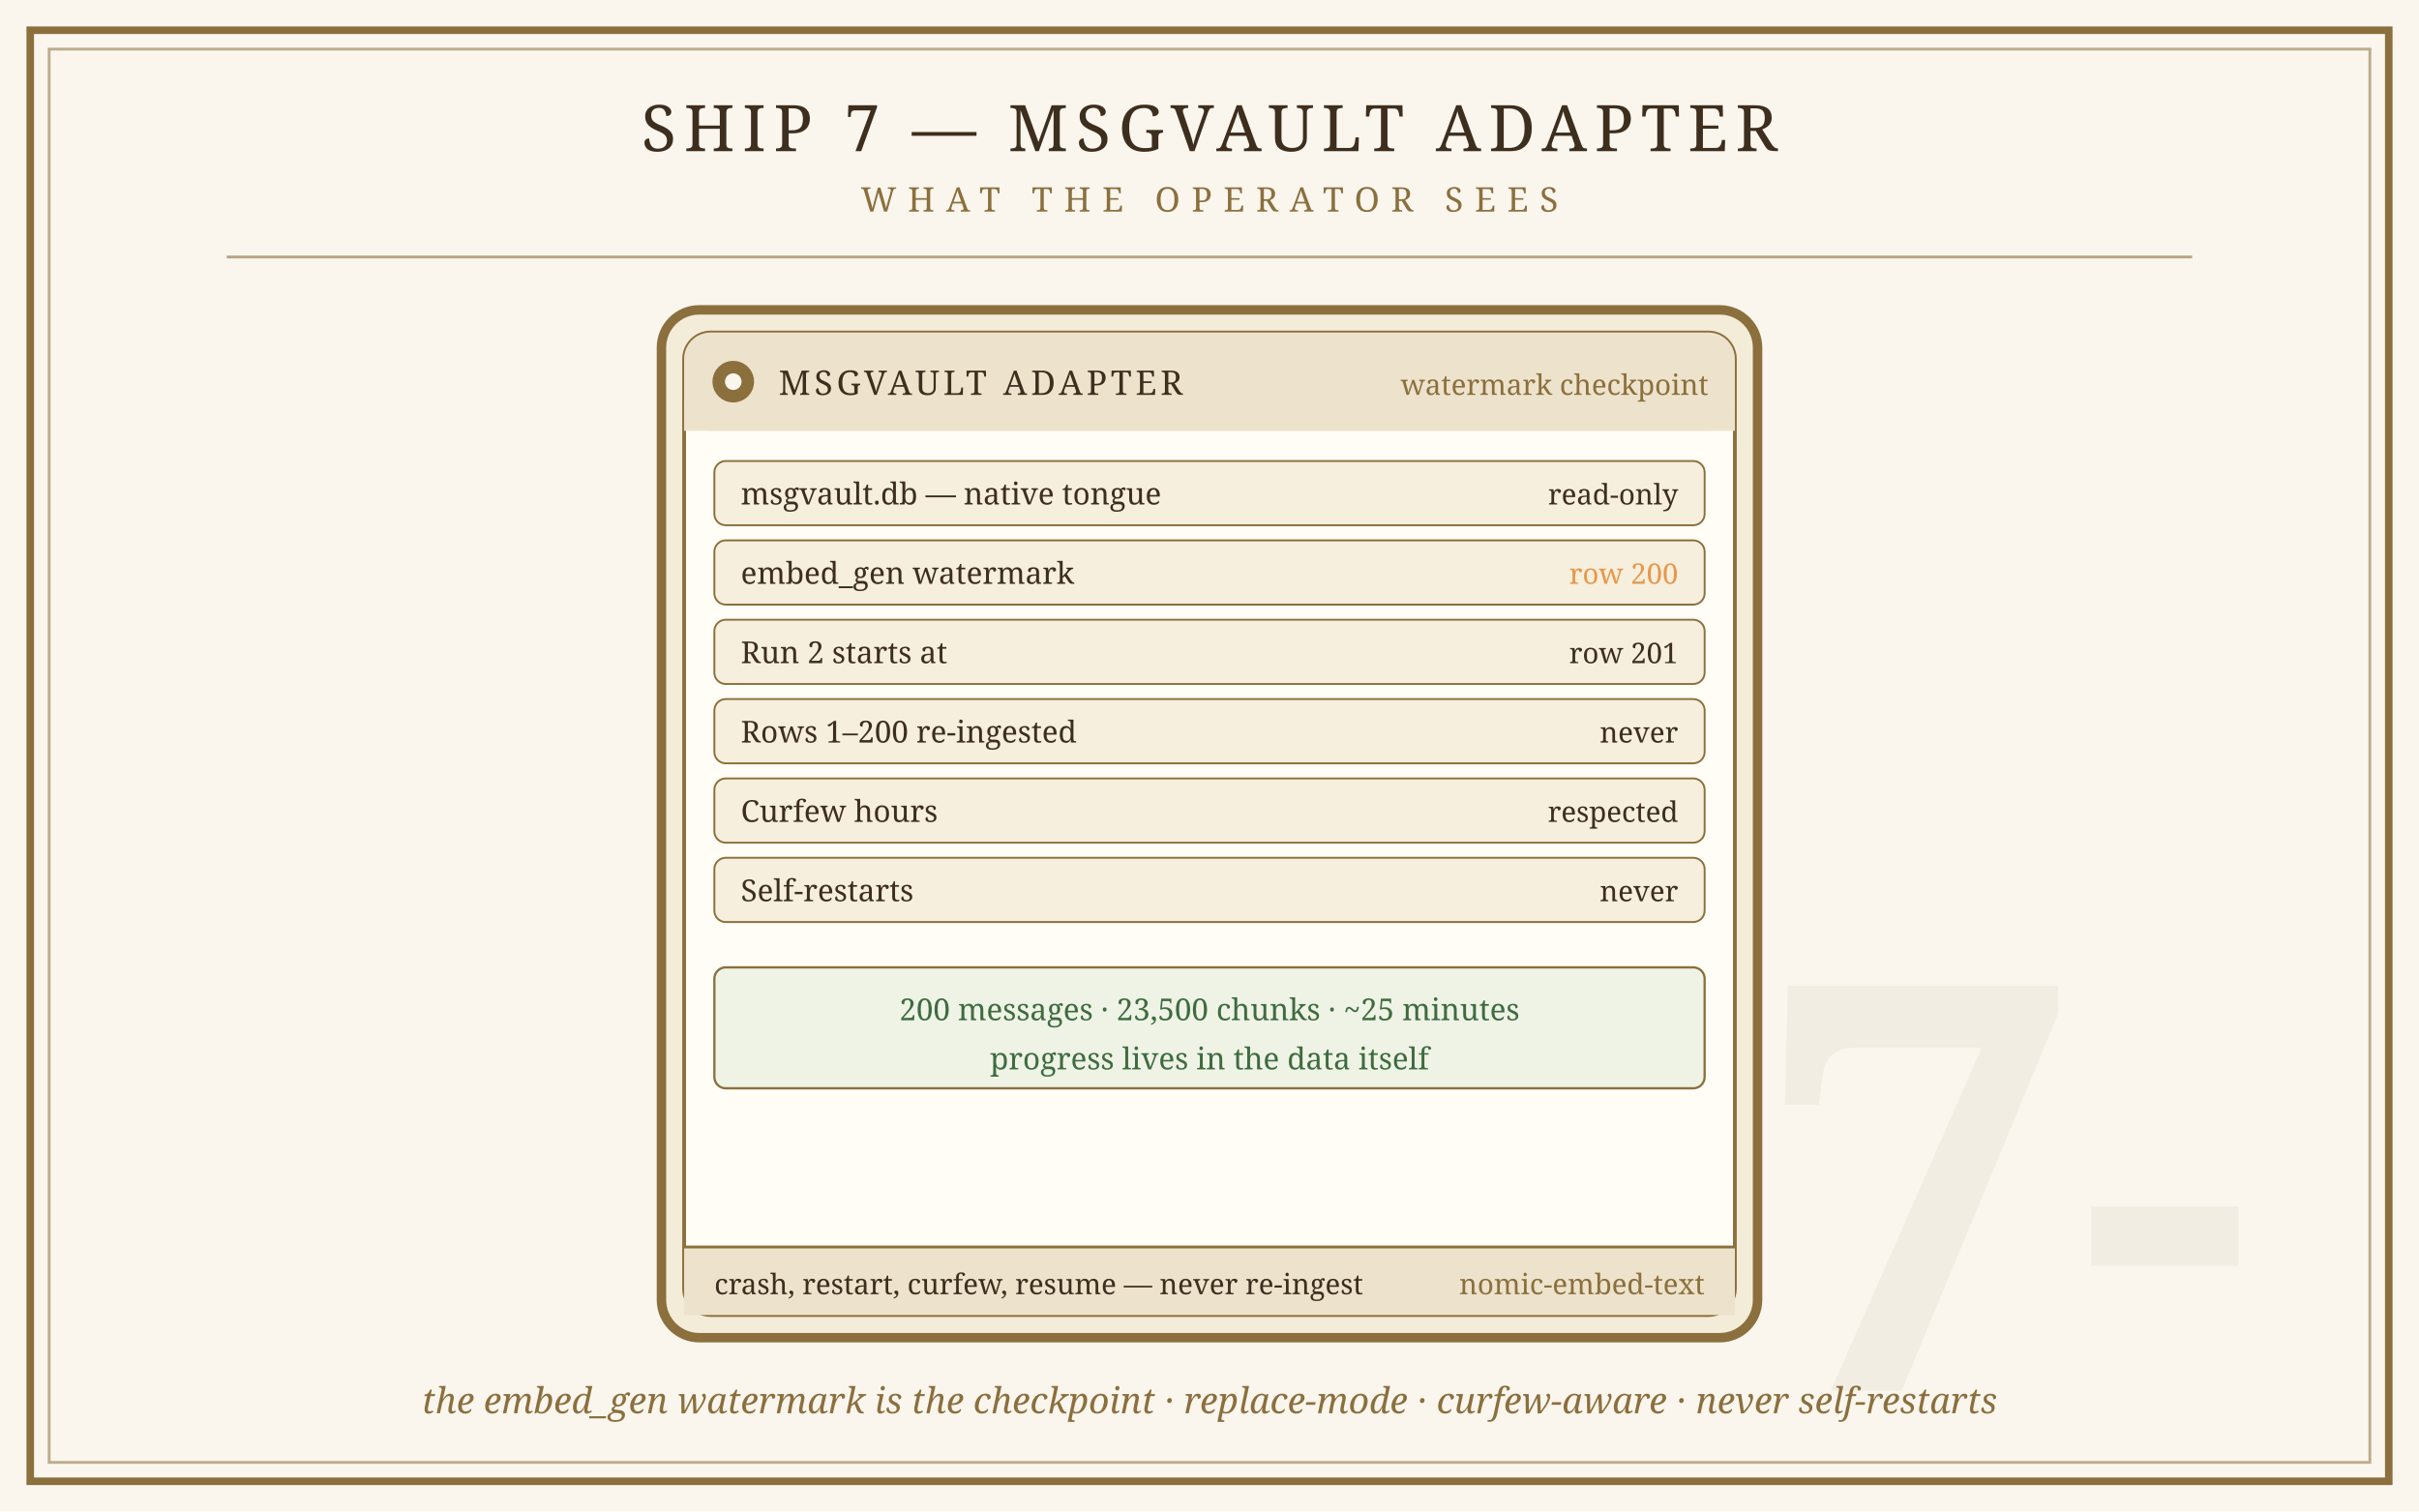
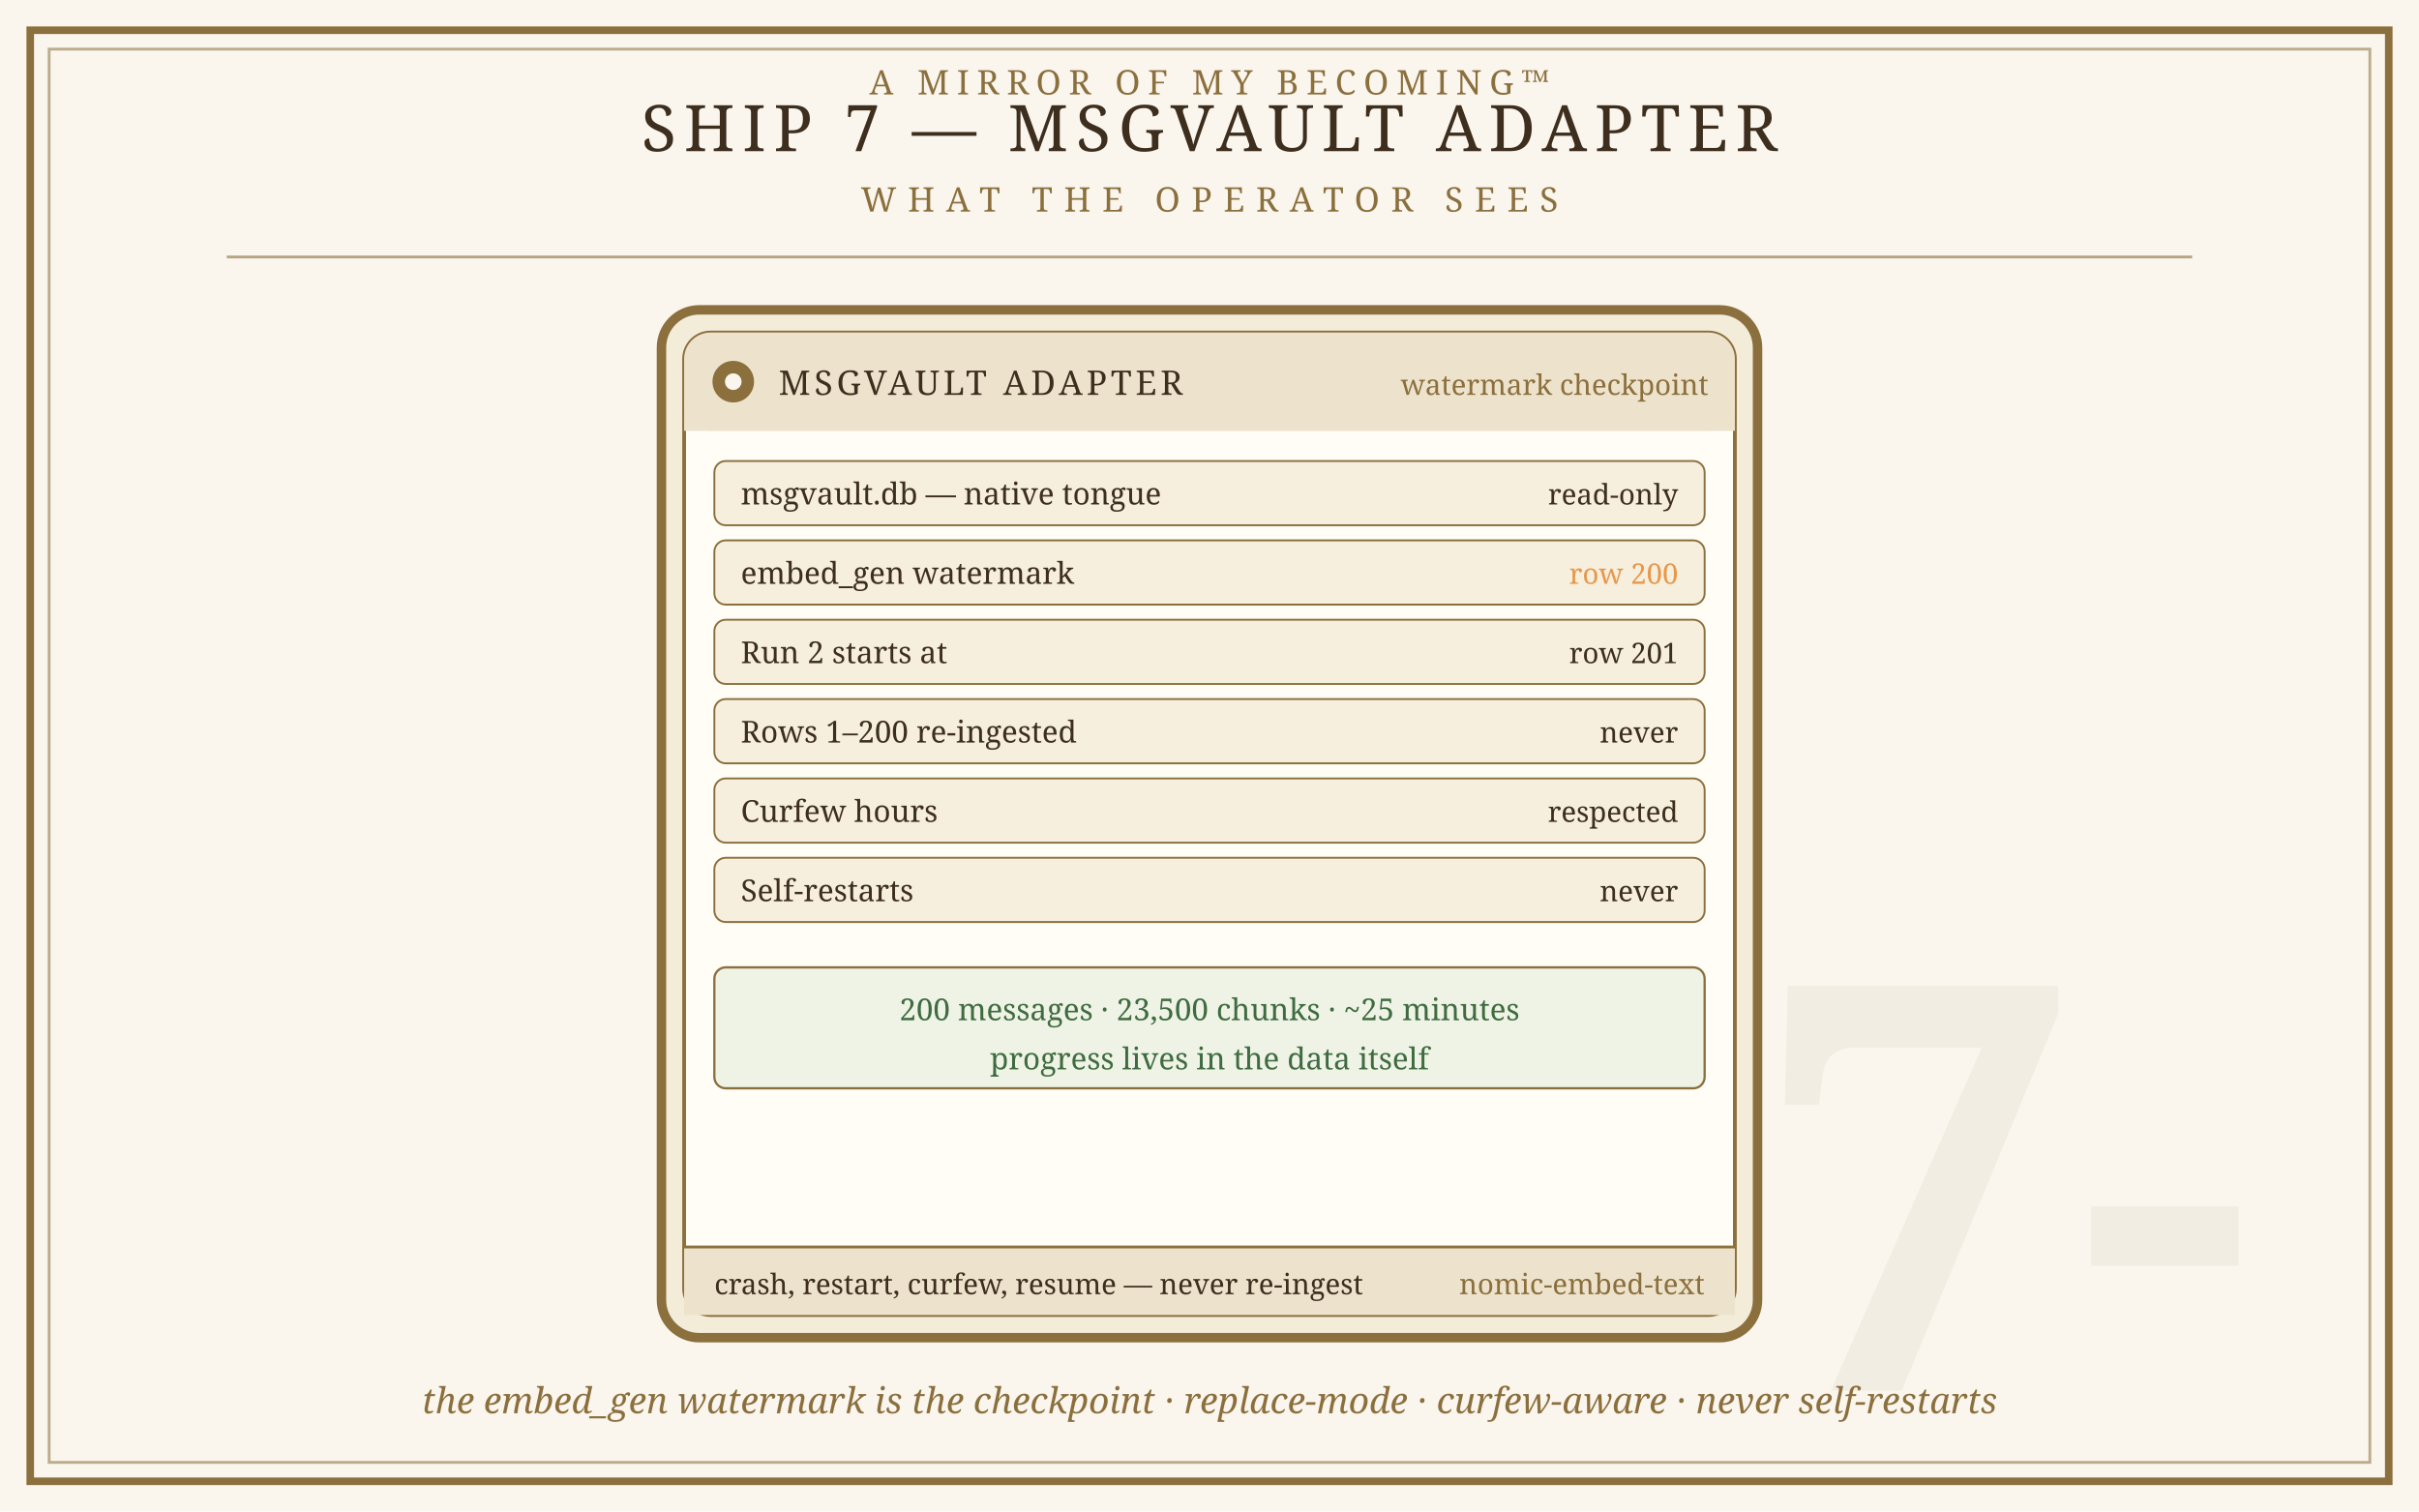
<svg xmlns="http://www.w3.org/2000/svg" viewBox="0 0 640 400" style="max-width:100%;height:auto;">
  <rect width="640" height="400" fill="#faf6ee" />
  <rect x="8" y="8" width="624" height="384" fill="none" stroke="#8b6f3d" stroke-width="2" />
  <rect x="13" y="13" width="614" height="374" fill="none" stroke="#8b6f3d" stroke-width="0.75" opacity="0.55" />
  <text x="596" y="368" text-anchor="end" font-family="Georgia, serif" font-size="150" font-weight="bold" fill="#8b6f3d" opacity="0.07">7-</text>
+   <text x="320" y="25" text-anchor="middle" font-family="Georgia, serif" font-size="9" letter-spacing="2" fill="#8b6f3d">A MIRROR OF MY BECOMING™</text>
  <text x="320" y="40" text-anchor="middle" font-family="Georgia, serif" font-size="17" letter-spacing="2" fill="#3d2e1e">SHIP 7 — MSGVAULT ADAPTER</text>
  <text x="320" y="56" text-anchor="middle" font-family="Georgia, serif" font-size="9" letter-spacing="3" fill="#8b6f3d">WHAT THE OPERATOR SEES</text>
  <text x="320" y="374" text-anchor="middle" font-family="Georgia, serif" font-size="9.5" font-style="italic" fill="#8b6f3d">the embed_gen watermark is the checkpoint · replace-mode · curfew-aware · never self-restarts</text>
  <line x1="60" y1="68" x2="580" y2="68" stroke="#8b6f3d" stroke-width="0.75" opacity="0.6" />
  <rect x="175" y="82" width="290" height="272" rx="10" fill="#f3ecd9" stroke="#8b6f3d" stroke-width="2.5" />
  <rect x="181" y="88" width="278" height="260" rx="7" fill="#fffdf6" stroke="#8b6f3d" stroke-width="1" />
  <rect x="181" y="88" width="278" height="26" rx="7" fill="#ede3cc" />
  <rect x="181" y="106" width="278" height="8" fill="#ede3cc" />
  <circle cx="194" cy="101" r="5.5" fill="#8b6f3d" />
  <circle cx="194" cy="101" r="2.2" fill="#faf6ee" />
  <text x="206" y="104.5" font-family="Georgia, serif" font-size="9" letter-spacing="1" fill="#3d2e1e">MSGVAULT ADAPTER</text>
  <text x="452" y="104.5" text-anchor="end" font-family="Georgia, serif" font-size="7.5" fill="#8b6f3d">watermark checkpoint</text>
  <rect x="189" y="122" width="262" height="17" rx="3" fill="#f6efdd" stroke="#8b6f3d" stroke-width="0.5" />
  <text x="196" y="133.5" font-family="Georgia, serif" font-size="8" fill="#3d2e1e">msgvault.db — native tongue</text>
  <text x="444" y="133.5" text-anchor="end" font-family="Georgia, serif" font-size="7.5" fill="#3d2e1e">read-only</text>
  <rect x="189" y="143" width="262" height="17" rx="3" fill="#f6efdd" stroke="#8b6f3d" stroke-width="0.5" />
  <text x="196" y="154.5" font-family="Georgia, serif" font-size="8" fill="#3d2e1e">embed_gen watermark</text>
  <text x="444" y="154.5" text-anchor="end" font-family="Georgia, serif" font-size="7.5" fill="#e8974a">row 200</text>
  <rect x="189" y="164" width="262" height="17" rx="3" fill="#f6efdd" stroke="#8b6f3d" stroke-width="0.5" />
  <text x="196" y="175.5" font-family="Georgia, serif" font-size="8" fill="#3d2e1e">Run 2 starts at</text>
  <text x="444" y="175.5" text-anchor="end" font-family="Georgia, serif" font-size="7.5" fill="#3d2e1e">row 201</text>
  <rect x="189" y="185" width="262" height="17" rx="3" fill="#f6efdd" stroke="#8b6f3d" stroke-width="0.5" />
  <text x="196" y="196.5" font-family="Georgia, serif" font-size="8" fill="#3d2e1e">Rows 1–200 re-ingested</text>
  <text x="444" y="196.5" text-anchor="end" font-family="Georgia, serif" font-size="7.5" fill="#3d2e1e">never</text>
  <rect x="189" y="206" width="262" height="17" rx="3" fill="#f6efdd" stroke="#8b6f3d" stroke-width="0.5" />
  <text x="196" y="217.5" font-family="Georgia, serif" font-size="8" fill="#3d2e1e">Curfew hours</text>
  <text x="444" y="217.5" text-anchor="end" font-family="Georgia, serif" font-size="7.5" fill="#3d2e1e">respected</text>
  <rect x="189" y="227" width="262" height="17" rx="3" fill="#f6efdd" stroke="#8b6f3d" stroke-width="0.5" />
  <text x="196" y="238.5" font-family="Georgia, serif" font-size="8" fill="#3d2e1e">Self-restarts</text>
  <text x="444" y="238.5" text-anchor="end" font-family="Georgia, serif" font-size="7.5" fill="#3d2e1e">never</text>
  <rect x="189" y="256" width="262" height="32" rx="3" fill="#eef3e6" stroke="#8b6f3d" stroke-width="0.6" />
  <text x="320" y="270" text-anchor="middle" font-family="Georgia, serif" font-size="8" fill="#3f6b3f">200 messages · 23,500 chunks · ~25 minutes</text>
  <text x="320" y="283" text-anchor="middle" font-family="Georgia, serif" font-size="8" fill="#3f6b3f">progress lives in the data itself</text>
  <rect x="181" y="330" width="278" height="18" fill="#ede3cc" />
  <line x1="181" y1="330" x2="459" y2="330" stroke="#8b6f3d" stroke-width="0.75" />
  <text x="189" y="342.5" font-family="Georgia, serif" font-size="7.5" fill="#3d2e1e">crash, restart, curfew, resume — never re-ingest</text>
  <text x="451" y="342.5" text-anchor="end" font-family="Georgia, serif" font-size="7.5" fill="#8b6f3d">nomic-embed-text</text>
</svg>
